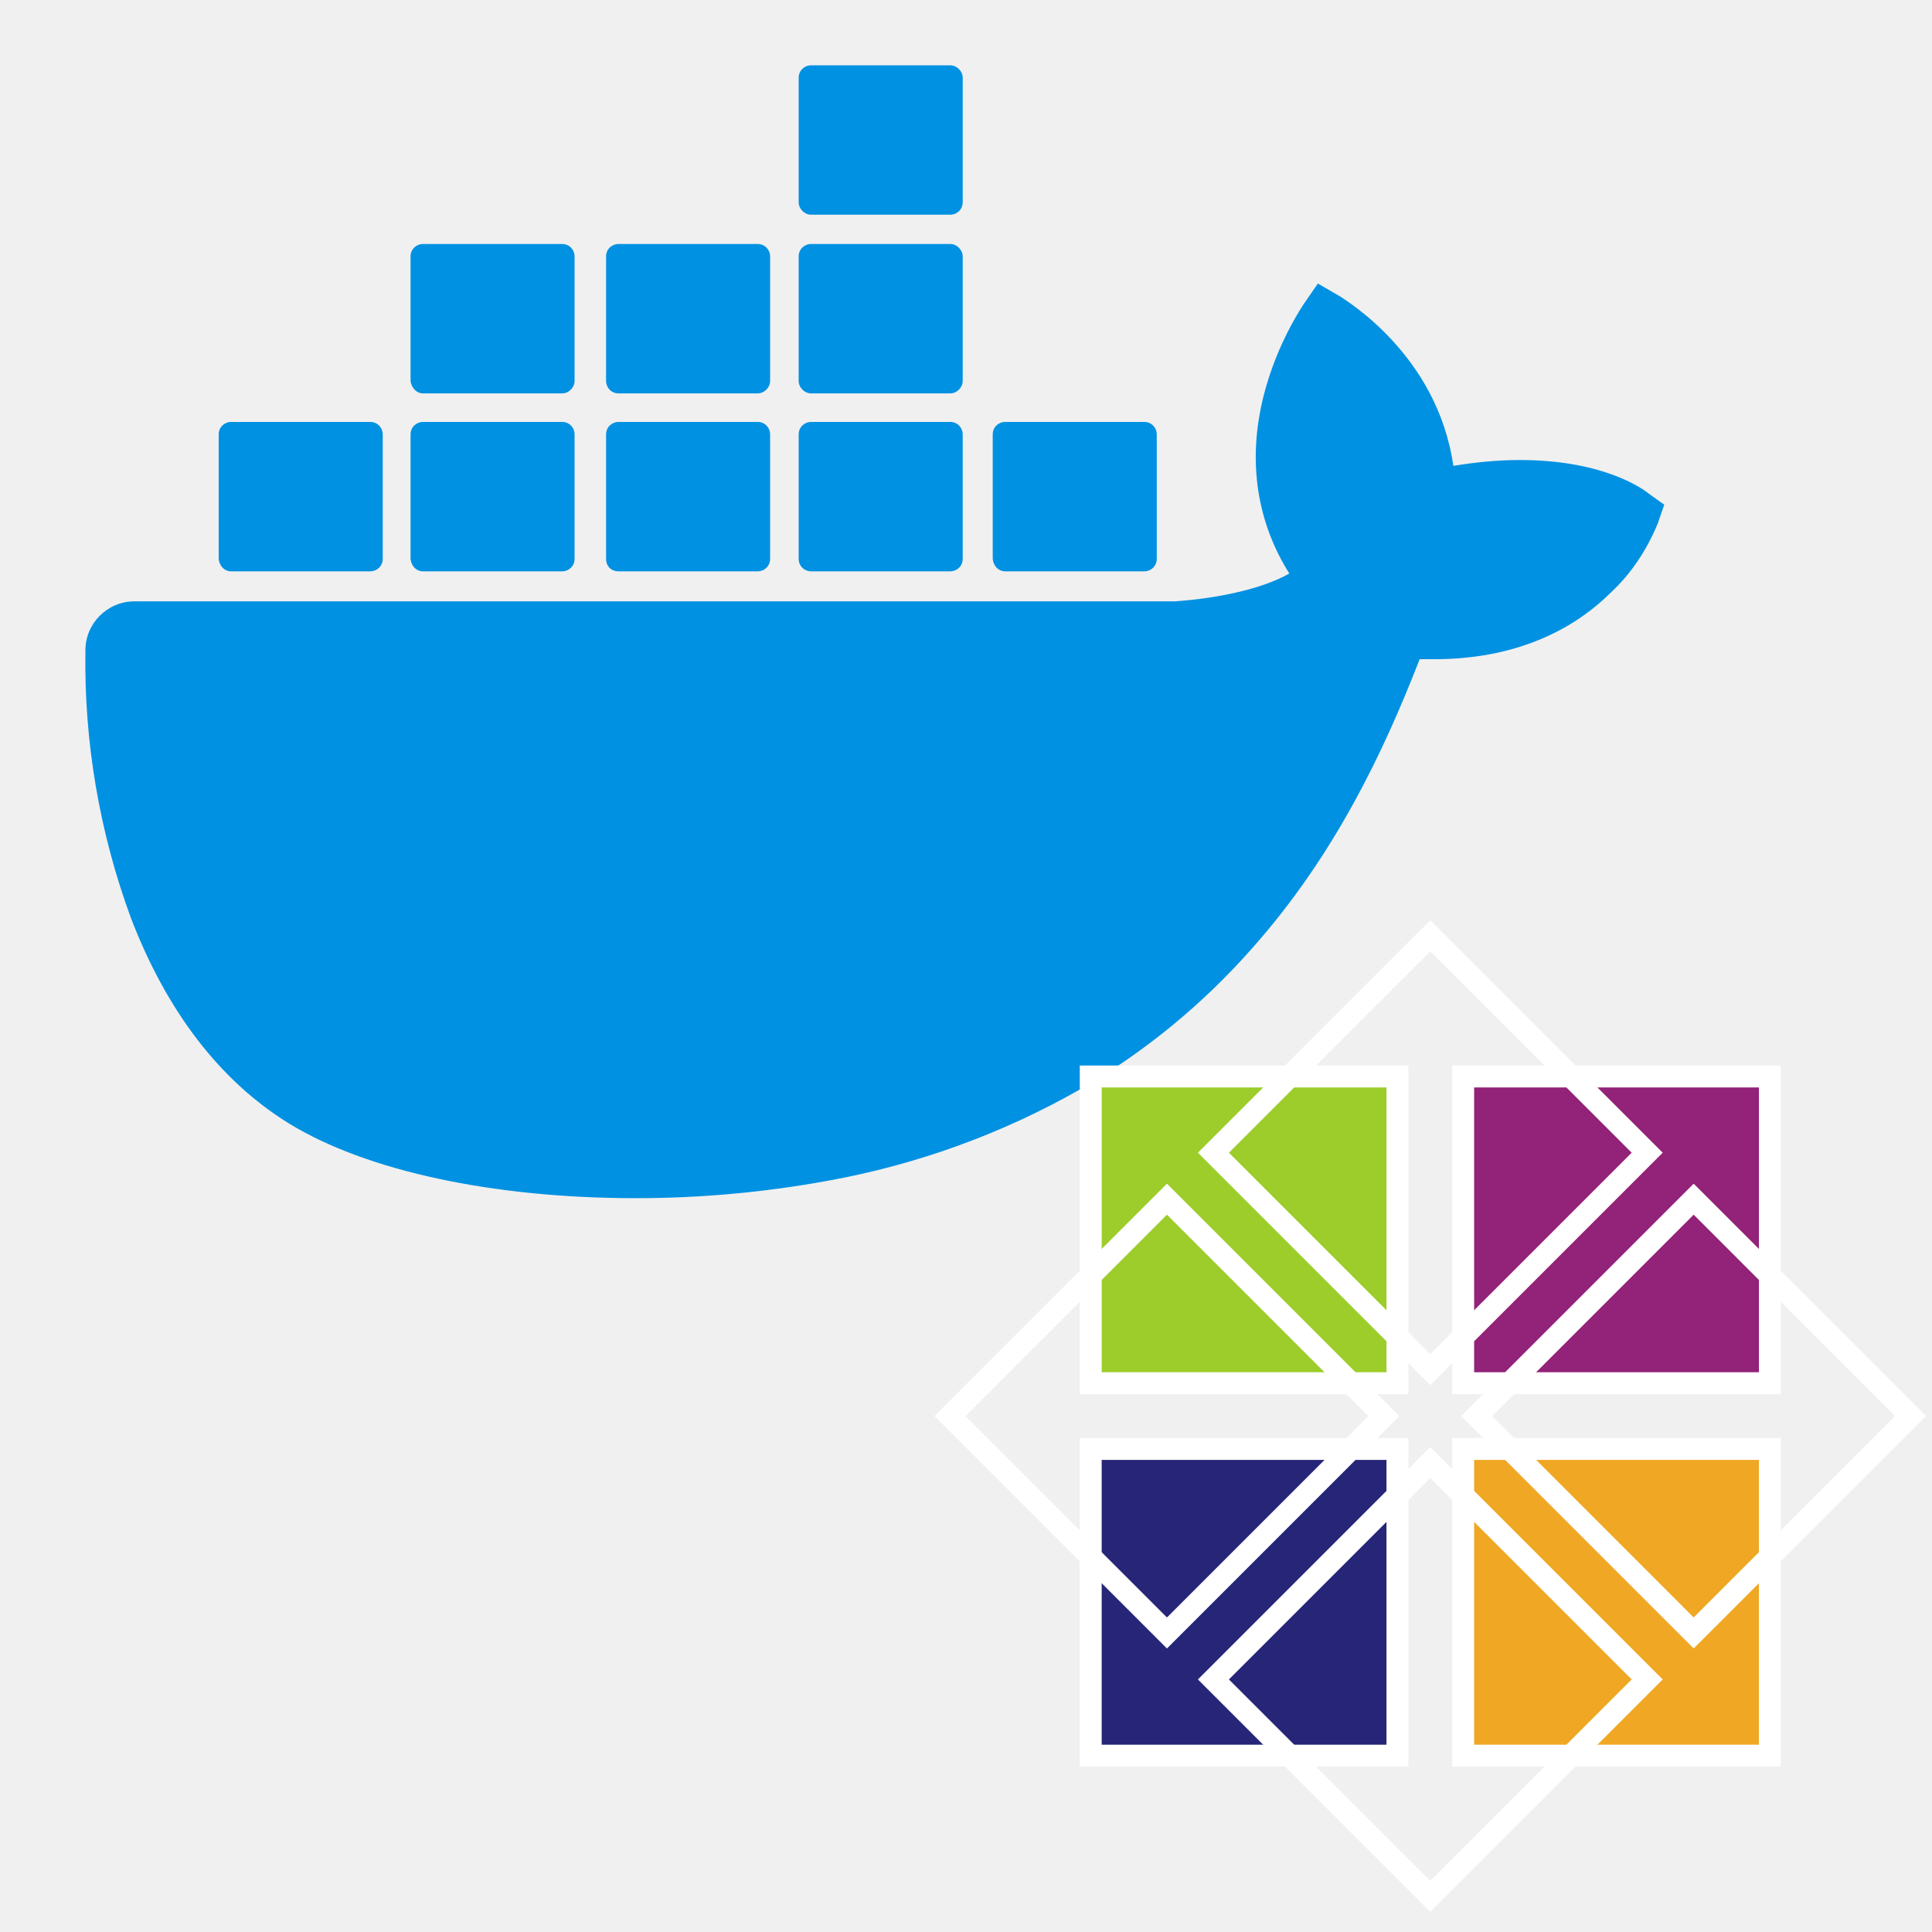
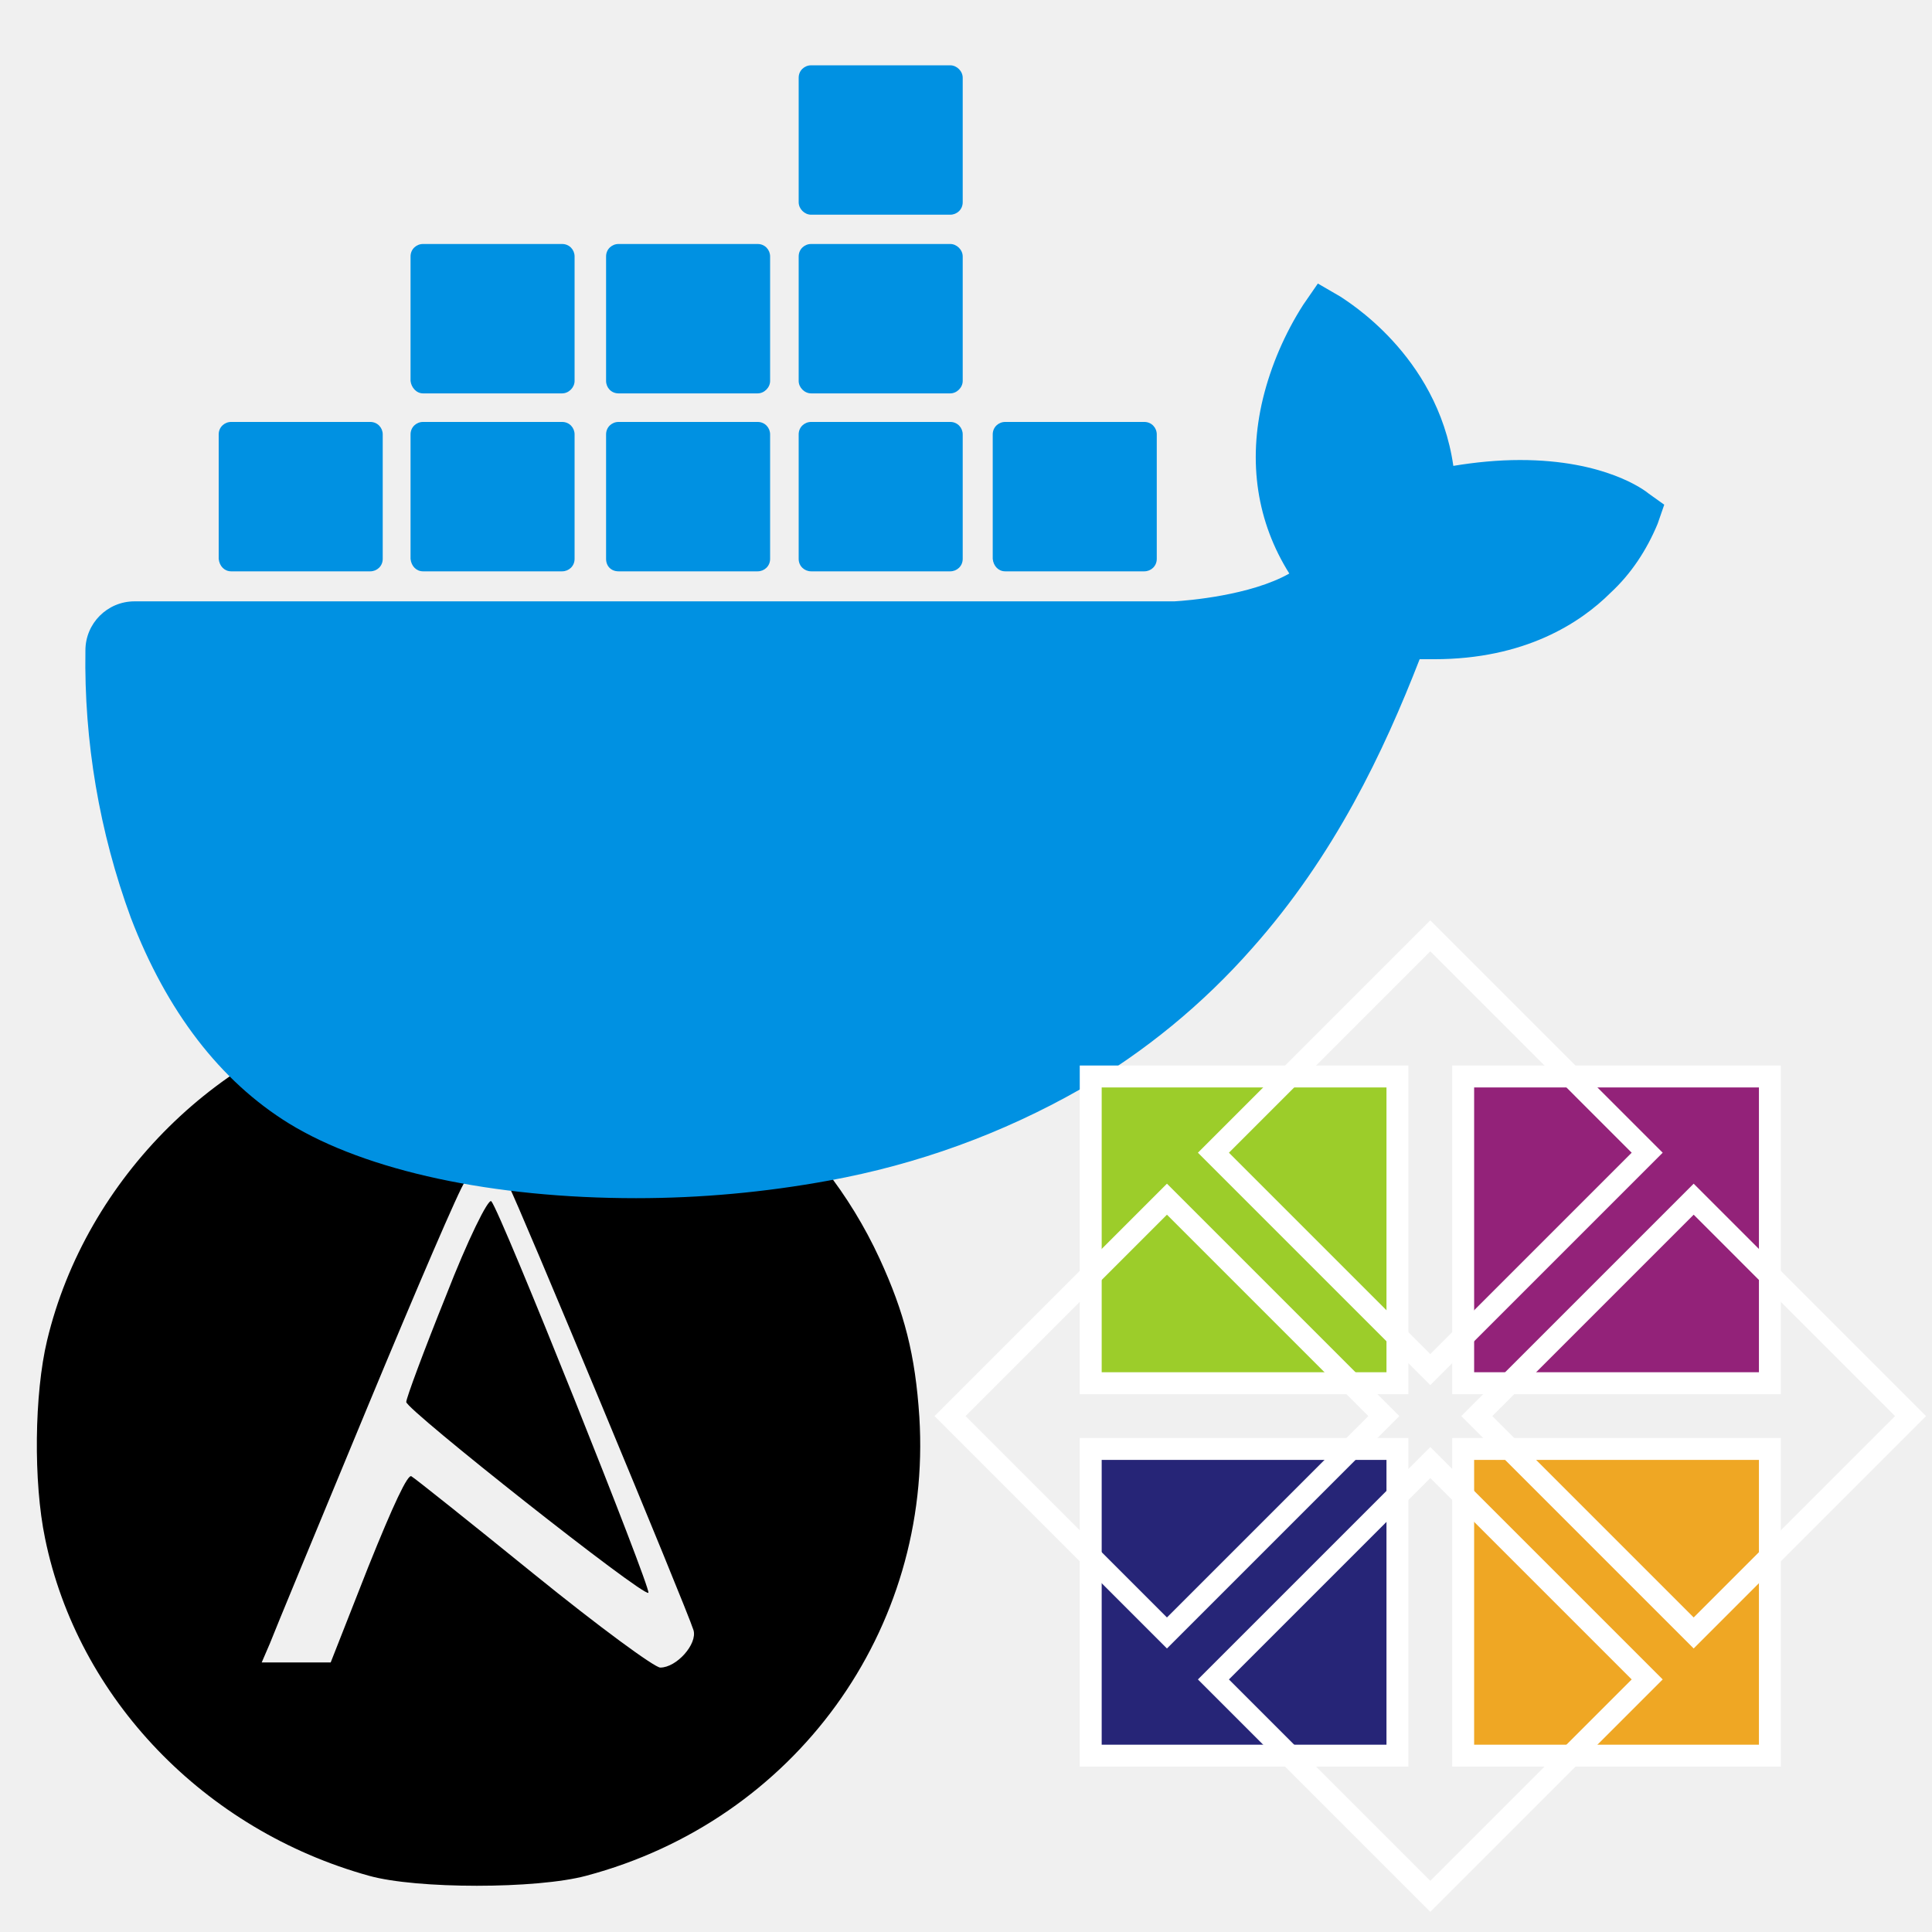
<svg xmlns="http://www.w3.org/2000/svg" width="100%" height="100%" viewBox="0 0 200 200" version="1.1" xml:space="preserve" style="fill-rule:evenodd;clip-rule:evenodd;">
+   <g id="ansible">
+     <path id="path10" d="M39.523,104.521c-16.61,3.556 -30.627,17.411 -34.648,34.238c-1.322,5.521 -1.428,14.652 -0.211,20.491c3.385,16.562 16.504,30.204 33.536,34.929c4.92,1.38 17.35,1.38 22.481,-0c21.582,-5.733 35.864,-25.427 34.489,-47.51c-0.423,-6.423 -1.534,-10.776 -4.126,-16.403c-6.136,-13.271 -18.038,-22.879 -32.214,-25.852c-4.761,-1.008 -14.388,-0.955 -19.307,0.107Zm13.171,18.313c0.741,1.221 18.408,43.688 19.096,45.918c0.423,1.433 -1.746,3.875 -3.439,3.875c-0.581,-0 -6.241,-4.141 -13.118,-9.714c-6.612,-5.362 -12.272,-9.874 -12.642,-10.086c-0.371,-0.266 -1.852,2.866 -4.496,9.449l-3.862,9.82l-7.141,0l0.846,-1.964c0.424,-1.115 4.973,-12.103 10.104,-24.472c5.131,-12.368 9.627,-22.826 10.05,-23.25c1.217,-1.168 3.703,-0.956 4.602,0.424Z" style="fill-rule:nonzero;" />
+     <path id="path12" d="M46.18,134.109c-2.3,5.711 -4.125,10.629 -4.125,11.026c0,0.793 24.59,20.226 25.066,19.751c0.317,-0.397 -15.309,-39.502 -16.261,-40.533c-0.317,-0.317 -2.459,4.045 -4.68,9.756Z" style="fill-rule:nonzero;" />
+   </g>
  <g id="docker">
    <path d="M447.841,106.599c0.379,-0.075 0.606,-0.379 0.606,-0.758c0,-0.303 -0.076,-0.53 -0.303,-0.682c-0.303,-0.152 -0.682,-0.227 -1.061,-0.227c-0.38,-0 -0.834,-0 -1.213,0.075l-0,3.108l0.682,0l-0,-1.212l0.303,-0c0.379,-0 0.607,0.151 0.682,0.454c0.076,0.228 0.152,0.531 0.228,0.758l0.758,0c-0.152,-0.227 -0.228,-0.53 -0.228,-0.758c0.076,-0.303 -0.151,-0.606 -0.454,-0.758m-0.91,-0.227l-0.379,-0l-0,-0.91l0.379,0c0.455,0 0.682,0.228 0.682,0.455c0.076,0.303 -0.303,0.531 -0.682,0.455m-276.241,-55.263c-0.455,-0.379 -4.548,-3.488 -13.342,-3.488c-2.274,0 -4.624,0.228 -6.899,0.607c-1.667,-11.599 -11.295,-17.208 -11.674,-17.512l-2.35,-1.364l-1.516,2.198c-1.895,2.957 -3.335,6.292 -4.169,9.704c-1.592,6.595 -0.607,12.811 2.729,18.118c-4.018,2.274 -10.537,2.804 -11.902,2.88l-107.646,0c-2.805,0 -5.079,2.274 -5.079,5.079c-0.152,9.4 1.44,18.8 4.7,27.67c3.714,9.703 9.248,16.905 16.374,21.302c8.036,4.927 21.15,7.732 35.933,7.732c6.671,-0 13.342,-0.607 19.937,-1.819c9.173,-1.668 17.966,-4.852 26.078,-9.476c6.671,-3.866 12.659,-8.794 17.739,-14.555c8.566,-9.628 13.645,-20.392 17.359,-29.944l1.517,-0c9.324,-0 15.085,-3.715 18.269,-6.898c2.123,-1.971 3.715,-4.397 4.852,-7.126l0.682,-1.971l-1.592,-1.137Z" style="fill:#0091e2;fill-rule:nonzero;" />
    <path d="M23.928,59.144l14.403,0c0.682,0 1.289,-0.531 1.289,-1.289l-0,-12.887c-0,-0.682 -0.531,-1.289 -1.289,-1.289l-14.403,0c-0.683,0 -1.289,0.531 -1.289,1.289l-0,12.887c0.076,0.758 0.606,1.289 1.289,1.289Zm19.861,0l14.403,0c0.683,0 1.289,-0.531 1.289,-1.289l0,-12.887c0,-0.682 -0.531,-1.289 -1.289,-1.289l-14.403,0c-0.682,0 -1.289,0.531 -1.289,1.289l0,12.887c0.076,0.758 0.607,1.289 1.289,1.289m20.24,0l14.404,0c0.682,0 1.289,-0.531 1.289,-1.289l-0,-12.887c-0,-0.682 -0.531,-1.289 -1.289,-1.289l-14.404,0c-0.682,0 -1.288,0.531 -1.288,1.289l-0,12.887c-0,0.758 0.53,1.289 1.288,1.289Zm19.938,0l14.403,0c0.682,0 1.289,-0.531 1.289,-1.289l-0,-12.887c-0,-0.682 -0.531,-1.289 -1.289,-1.289l-14.403,0c-0.683,0 -1.289,0.531 -1.289,1.289l-0,12.887c-0,0.758 0.606,1.289 1.289,1.289Zm-40.178,-18.421l14.403,-0c0.683,-0 1.289,-0.606 1.289,-1.289l0,-12.887c0,-0.682 -0.531,-1.289 -1.289,-1.289l-14.403,0c-0.682,0 -1.289,0.531 -1.289,1.289l0,12.887c0.076,0.683 0.607,1.289 1.289,1.289m20.24,-0l14.404,-0c0.682,-0 1.289,-0.606 1.289,-1.289l-0,-12.887c-0,-0.682 -0.531,-1.289 -1.289,-1.289l-14.404,0c-0.682,0 -1.288,0.531 -1.288,1.289l-0,12.887c-0,0.683 0.53,1.289 1.288,1.289m19.938,-0l14.403,-0c0.682,-0 1.289,-0.606 1.289,-1.289l-0,-12.887c-0,-0.682 -0.607,-1.289 -1.289,-1.289l-14.403,0c-0.683,0 -1.289,0.531 -1.289,1.289l-0,12.887c-0,0.683 0.606,1.289 1.289,1.289m-0,-18.497l14.403,0c0.682,0 1.289,-0.531 1.289,-1.289l-0,-12.887c-0,-0.682 -0.607,-1.289 -1.289,-1.289l-14.403,0c-0.683,0 -1.289,0.531 -1.289,1.289l-0,12.887c-0,0.683 0.606,1.289 1.289,1.289m20.089,36.918l14.403,0c0.682,0 1.289,-0.531 1.289,-1.289l-0,-12.887c-0,-0.682 -0.531,-1.289 -1.289,-1.289l-14.403,0c-0.683,0 -1.289,0.531 -1.289,1.289l-0,12.887c0.076,0.758 0.606,1.289 1.289,1.289" style="fill:#0091e2;fill-rule:nonzero;" />
  </g>
  <g id="centos">
    <g id="g12804" />
    <g id="g12770" />
    <g id="g12780" />
    <g id="g12792" />
    <g id="g12742">
      <rect id="rect12744" x="112.911" y="111.437" width="31.752" height="31.752" style="fill:#9ccd2a;fill-rule:nonzero;stroke:#fff;stroke-width:2.27px;" />
      <rect id="rect12746" x="151.467" y="111.437" width="31.752" height="31.752" style="fill:#932279;fill-rule:nonzero;stroke:#fff;stroke-width:2.27px;" />
      <rect id="rect12748" x="151.467" y="149.994" width="31.752" height="31.752" style="fill:#efa724;fill-rule:nonzero;stroke:#fff;stroke-width:2.27px;" />
      <rect id="rect12750" x="112.911" y="149.994" width="31.752" height="31.752" style="fill:#262577;fill-rule:nonzero;stroke:#fff;stroke-width:2.27px;" />
    </g>
    <path id="rect12760" d="M98.349,146.592l22.453,-22.453l22.452,22.453l-22.452,22.452l-22.453,-22.452Z" style="fill:none;fill-rule:nonzero;stroke:#fff;stroke-width:2.27px;" />
    <path id="rect12762" d="M125.613,119.328l22.452,-22.452l22.452,22.452l-22.452,22.452l-22.452,-22.452Z" style="fill:none;fill-rule:nonzero;stroke:#fff;stroke-width:2.27px;" />
    <path id="rect12764" d="M152.876,146.592l22.452,-22.453l22.452,22.453l-22.452,22.452l-22.452,-22.452Z" style="fill:none;fill-rule:nonzero;stroke:#fff;stroke-width:2.27px;" />
    <path id="rect12766" d="M125.613,173.855l22.452,-22.452l22.452,22.452l-22.452,22.452l-22.452,-22.452Z" style="fill:none;fill-rule:nonzero;stroke:#fff;stroke-width:2.27px;" />
  </g>
</svg>
